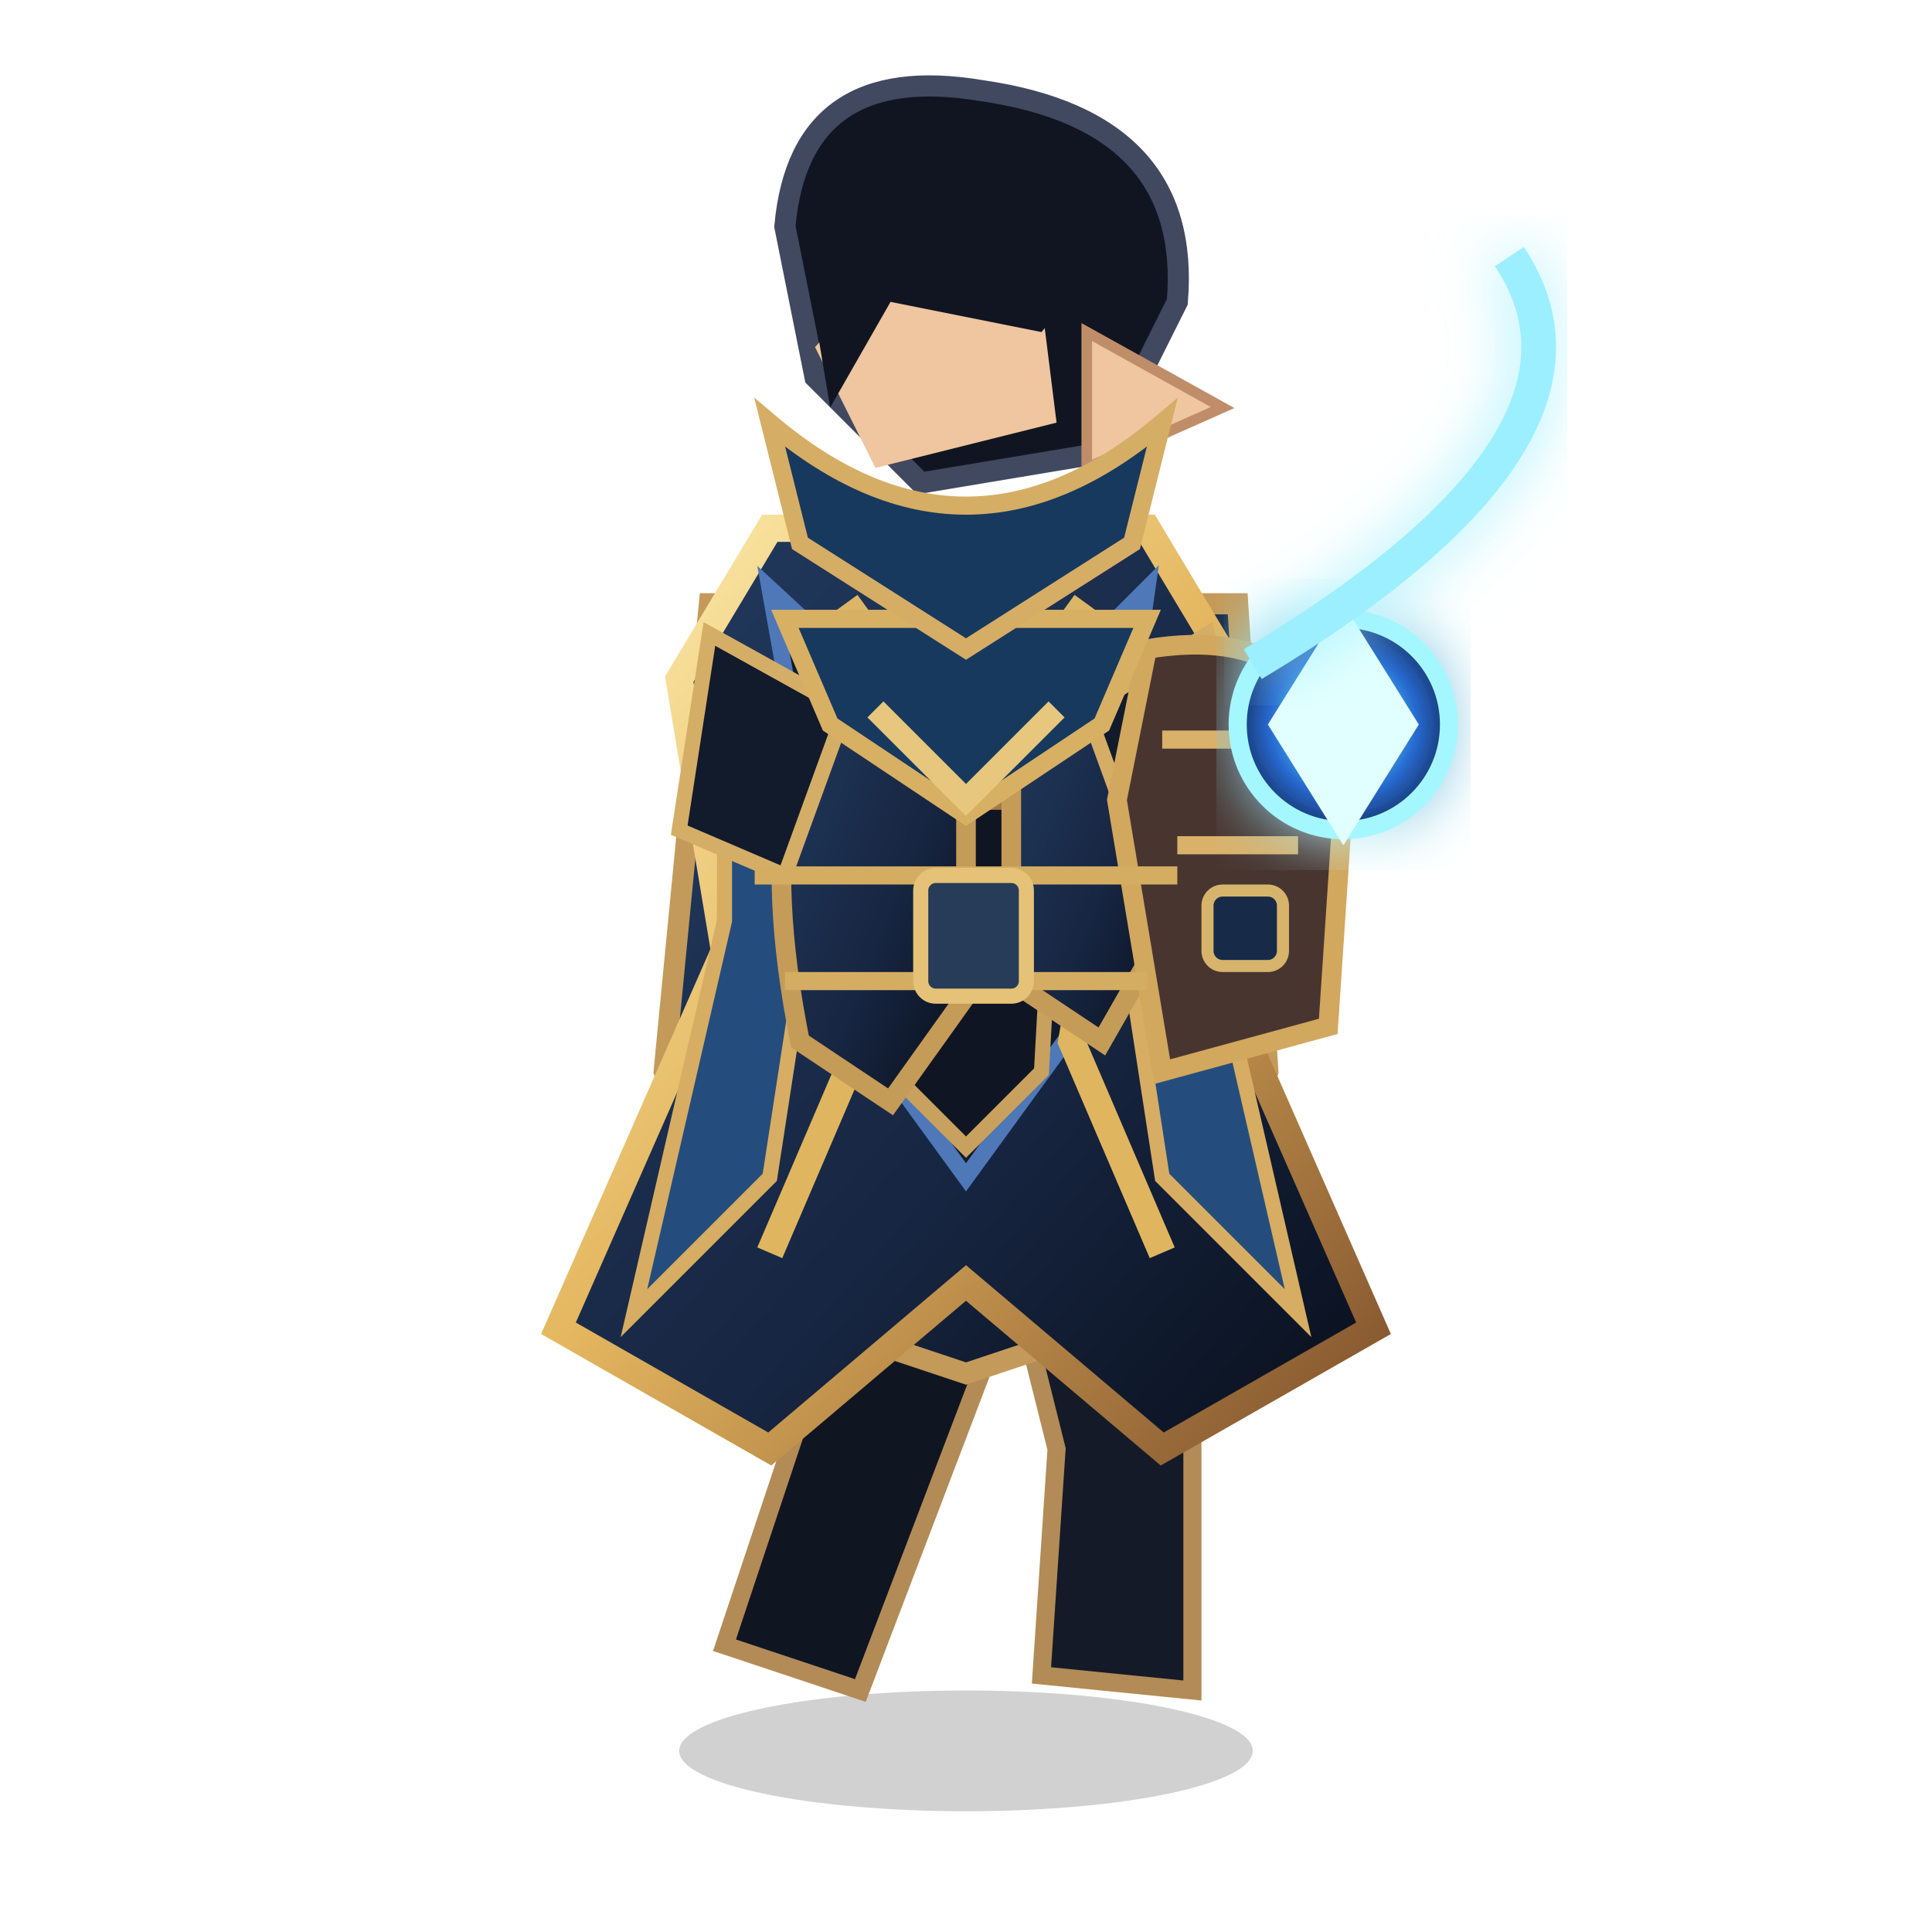
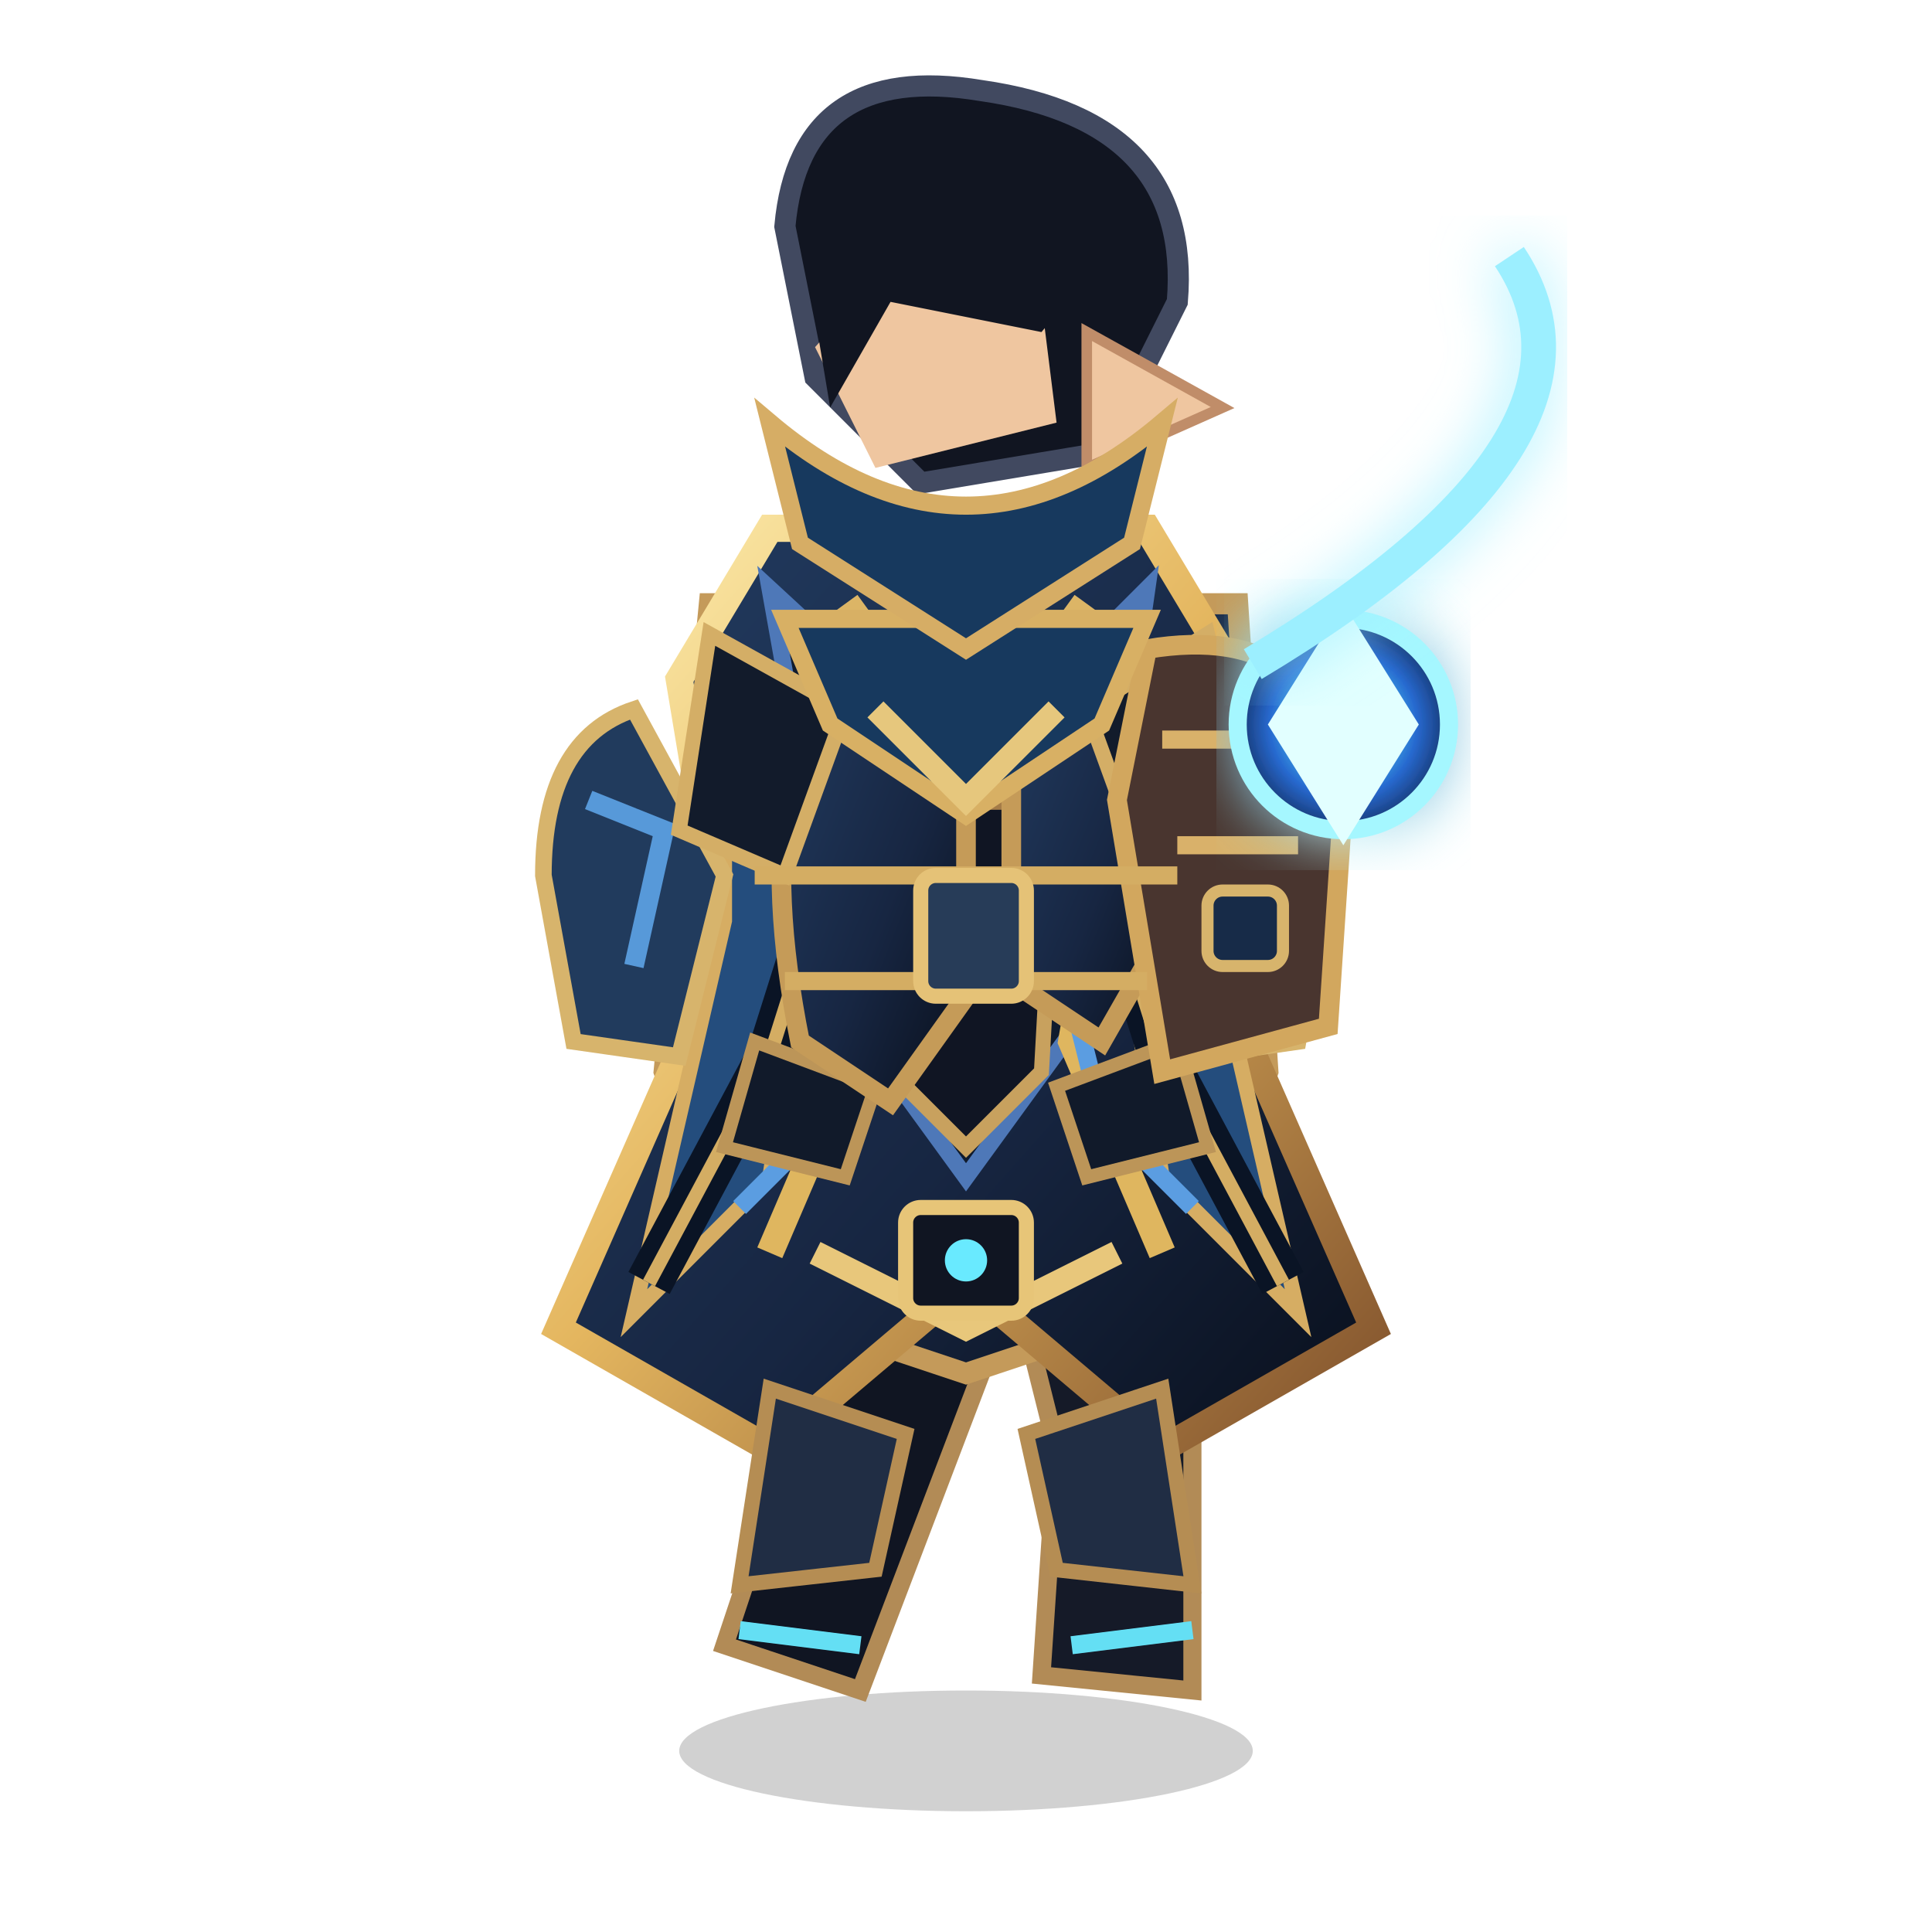
<svg xmlns="http://www.w3.org/2000/svg" width="128" height="128" viewBox="0 0 128 128" role="img" aria-label="Researcher left attack frame 0">
  <defs>
    <linearGradient id="coat" x1="0" y1="0" x2="1" y2="1">
      <stop offset="0" stop-color="#223c61" />
      <stop offset=".58" stop-color="#172642" />
      <stop offset="1" stop-color="#090f1b" />
    </linearGradient>
    <linearGradient id="gold" x1="0" y1="0" x2="1" y2="1">
      <stop stop-color="#fff0b2" />
      <stop offset=".45" stop-color="#e4b65f" />
      <stop offset="1" stop-color="#80512c" />
    </linearGradient>
    <radialGradient id="orb">
      <stop stop-color="#f0ffff" />
      <stop offset=".25" stop-color="#55e9ff" />
      <stop offset=".7" stop-color="#2769cf" />
      <stop offset="1" stop-color="#18366e" />
    </radialGradient>
    <linearGradient id="skin" x1="0" y1="0" x2="1" y2="1">
      <stop stop-color="#ffe0bd" />
      <stop offset="1" stop-color="#efc6a0" />
    </linearGradient>
    <filter id="glow">
      <feGaussianBlur stdDeviation="2.1" result="b" />
      <feMerge>
        <feMergeNode in="b" />
        <feMergeNode in="SourceGraphic" />
      </feMerge>
    </filter>
  </defs>
  <ellipse cx="64" cy="116" rx="19" ry="4" fill="#000" opacity=".18" />
  <g transform="translate(0 0)">
    <g transform="translate(0 0)">
      <path d="M55 74 L53 94 L48 109 L57 112 L65 91 L66 75 Z" fill="#101522" stroke="#b28b56" stroke-width="1.2" />
      <path d="M65 76 L70 96 L69 111 L79 112 L79 94 L74 74 Z" fill="#151a28" stroke="#b28b56" stroke-width="1.2" />
      <path d="M47 40 L82 40 L84 71 L79 86 L64 91 L49 86 L44 71 Z" fill="url(#coat)" stroke="#c49a5a" stroke-width="1.4" />
      <path d="M51 35 L76 35 L82 45 L80 63 L91 88 L77 96 L64 85 L51 96 L37 88 L48 63 L45 45 Z" fill="url(#coat)" stroke="url(#gold)" stroke-width="1.8" />
      <path d="M51 39 L64 51 L76 39 L72 67 L64 78 L56 67 Z" fill="#101b2d" stroke="#4e78b8" stroke-width="1.1" />
      <path d="M48 49 L55 52 L51 78 L42 87 L48 61 Z M78 49 L73 52 L77 78 L86 87 L80 61 Z" fill="#244d7d" stroke="#d6ad63" stroke-width="1" />
      <path d="M56 40 L64 51 L72 40" fill="none" stroke="#dcb566" stroke-width="2" />
      <path d="M58 53 L70 53 L69 71 L64 76 L59 71 Z" fill="#101523" stroke="#c8a15e" stroke-width="1" />
      <path d="M53 46 L57 69 L51 83 M75 46 L71 69 L77 83" fill="none" stroke="#dfb65f" stroke-width="1.8" />
      <path d="M47 53 L81 53" stroke="#a47b47" stroke-width="1.3" />
+       <path d="M47 44 L57 51 L51 70 L43 85 M81 44 L71 51 L77 70 L85 85" fill="none" stroke="#0a1425" stroke-width="3.1" />
+       <path d="M47 44 L57 51 L51 70 L43 85 M81 44 L71 51 L77 70 L85 85" fill="none" stroke="#d4ad63" stroke-width=".9" />
+       <path d="M54 54 L59 58 L55 74 L49 80 M74 54 L69 58 L73 74 L79 80" fill="none" stroke="#5b9de1" stroke-width="1.2" />
+       <path d="M54 83 L64 88 L74 83" fill="none" stroke="#e8c77b" stroke-width="1.6" />
+       <rect x="60" y="80" width="8" height="7" rx="1" fill="#101522" stroke="#e7c578" stroke-width="1" />
+       <circle cx="64" cy="83.5" r="1.4" fill="#69eaff" />
+       <path d="M42 47 Q36 49 36 58 L38 69 L45 70 L48 58 Z" fill="#213b5d" stroke="#d7b46c" stroke-width="1.1" />
+       <path d="M39 53 L44 55 L42 64" fill="none" stroke="#5799d9" stroke-width="1.3" />
+       <path d="M81 47 Q88 49 88 58 L86 69 L79 70 L76 58 Z" fill="#172944" stroke="#d7b46c" stroke-width="1.1" />
+       <path d="M80 54 L85 56 L83 64" fill="none" stroke="#5799d9" stroke-width="1.3" />
+       <path d="M50 69 L58 72 L56 78 L48 76 Z M70 72 L78 69 L80 76 L72 78 Z" fill="#111a2a" stroke="#bc9558" stroke-width=".9" />
+       <path d="M51 92 L60 95 L58 104 L49 105 Z M68 95 L77 92 L79 105 L70 104 Z" fill="#202d44" stroke="#b58d53" stroke-width="1" />
+       <path d="M49 108 L57 109 M71 109 L79 108" stroke="#64dff4" stroke-width="1.2" />
      <path d="M58 42 Q49 49 53 69 L59 73 L64 66 L64 49 Z" fill="url(#coat)" stroke="#c59b58" stroke-width="1.3" />
      <path d="M70 43 Q80 48 77 62 L73 69 L67 65 L67 50 Z" fill="url(#coat)" stroke="#c59b58" stroke-width="1.3" />
      <path d="M47 42 L56 47 L52 58 L45 55 Z M80 42 L72 47 L76 58 L83 55 Z" fill="#121b2b" stroke="#d4ae66" stroke-width="1" />
      <path d="M76 43 Q88 41 89 53 L88 68 L77 71 L74 53 Z" fill="#49352f" stroke="#d2a75e" stroke-width="1.3" />
      <path d="M77 49 L87 49 M78 56 L86 56" stroke="#d9b16a" stroke-width="1.2" />
      <rect x="80" y="59" width="5" height="5" rx="1" fill="#172b48" stroke="#d7b46c" stroke-width=".8" />
      <path d="M52 41 L76 41 L73 48 L64 54 L55 48 Z" fill="#17395e" stroke="#d8b064" stroke-width="1.2" />
      <path d="M58 47 L64 53 L70 47" fill="none" stroke="#e6c77d" stroke-width="1.5" />
      <path d="M50 58 L78 58 M52 65 L76 65" stroke="#d4ad63" stroke-width="1.2" />
      <rect x="61" y="58" width="7" height="8" rx="1" fill="#273c58" stroke="#e5c277" stroke-width="1" />
      <path d="M52 15 Q53 4 65 6 Q79 8 78 20 L73 30 L61 32 L54 25 Z" fill="#111521" stroke="#414960" stroke-width="1.4" />
      <path d="M72 22 L81 27 L72 31 Z" fill="#efc6a0" stroke="#c08d69" stroke-width=".7" />
      <path d="M54 23 Q60 16 69 20 L70 28 L58 31 Z" fill="#efc6a0" />
      <path d="M53 15 Q63 5 74 16 L69 22 L59 20 L55 27 Z" fill="#111521" />
      <path d="M51 28 Q64 39 77 28 L75 36 L64 43 L53 36 Z" fill="#17395e" stroke="#d6ad65" stroke-width="1.2" />
      <g filter="url(#glow)">
        <circle cx="89" cy="48" r="7" fill="url(#orb)" stroke="#a5f7ff" stroke-width="1.2" />
        <path d="M84 48 L89 40 L94 48 L89 56 Z" fill="#e2ffff" />
      </g>
      <path d="M83 44 Q108 29 100 17" fill="none" stroke="#9cefff" stroke-width="2.3" filter="url(#glow)" />
    </g>
  </g>
</svg>
